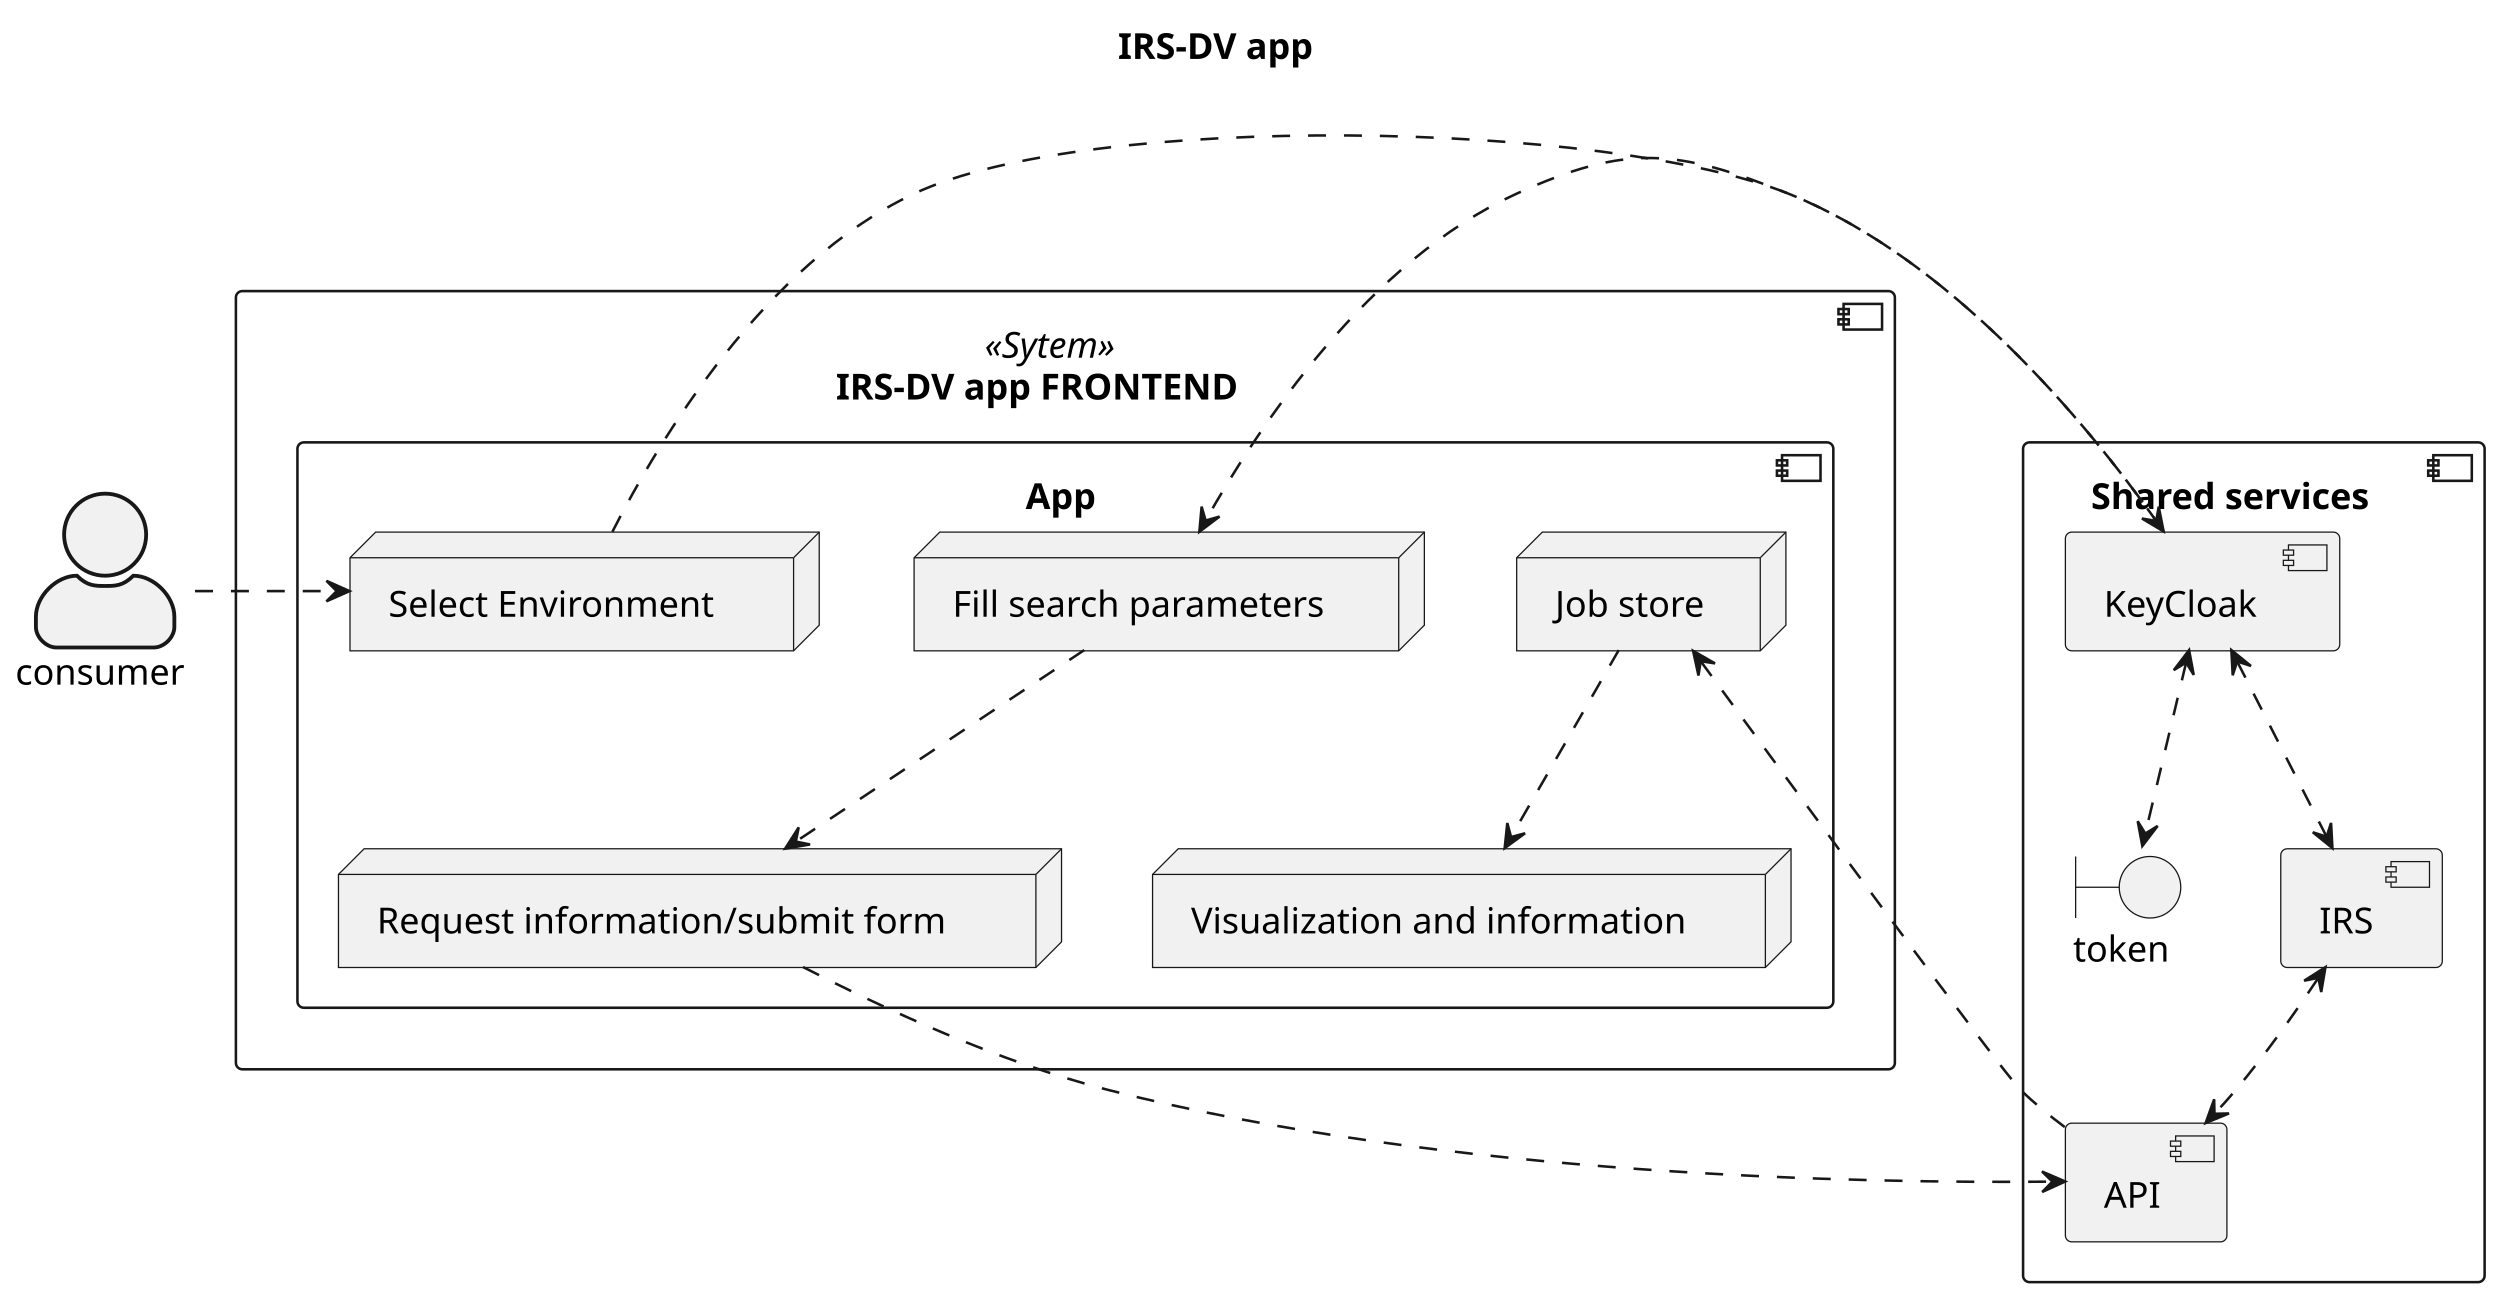
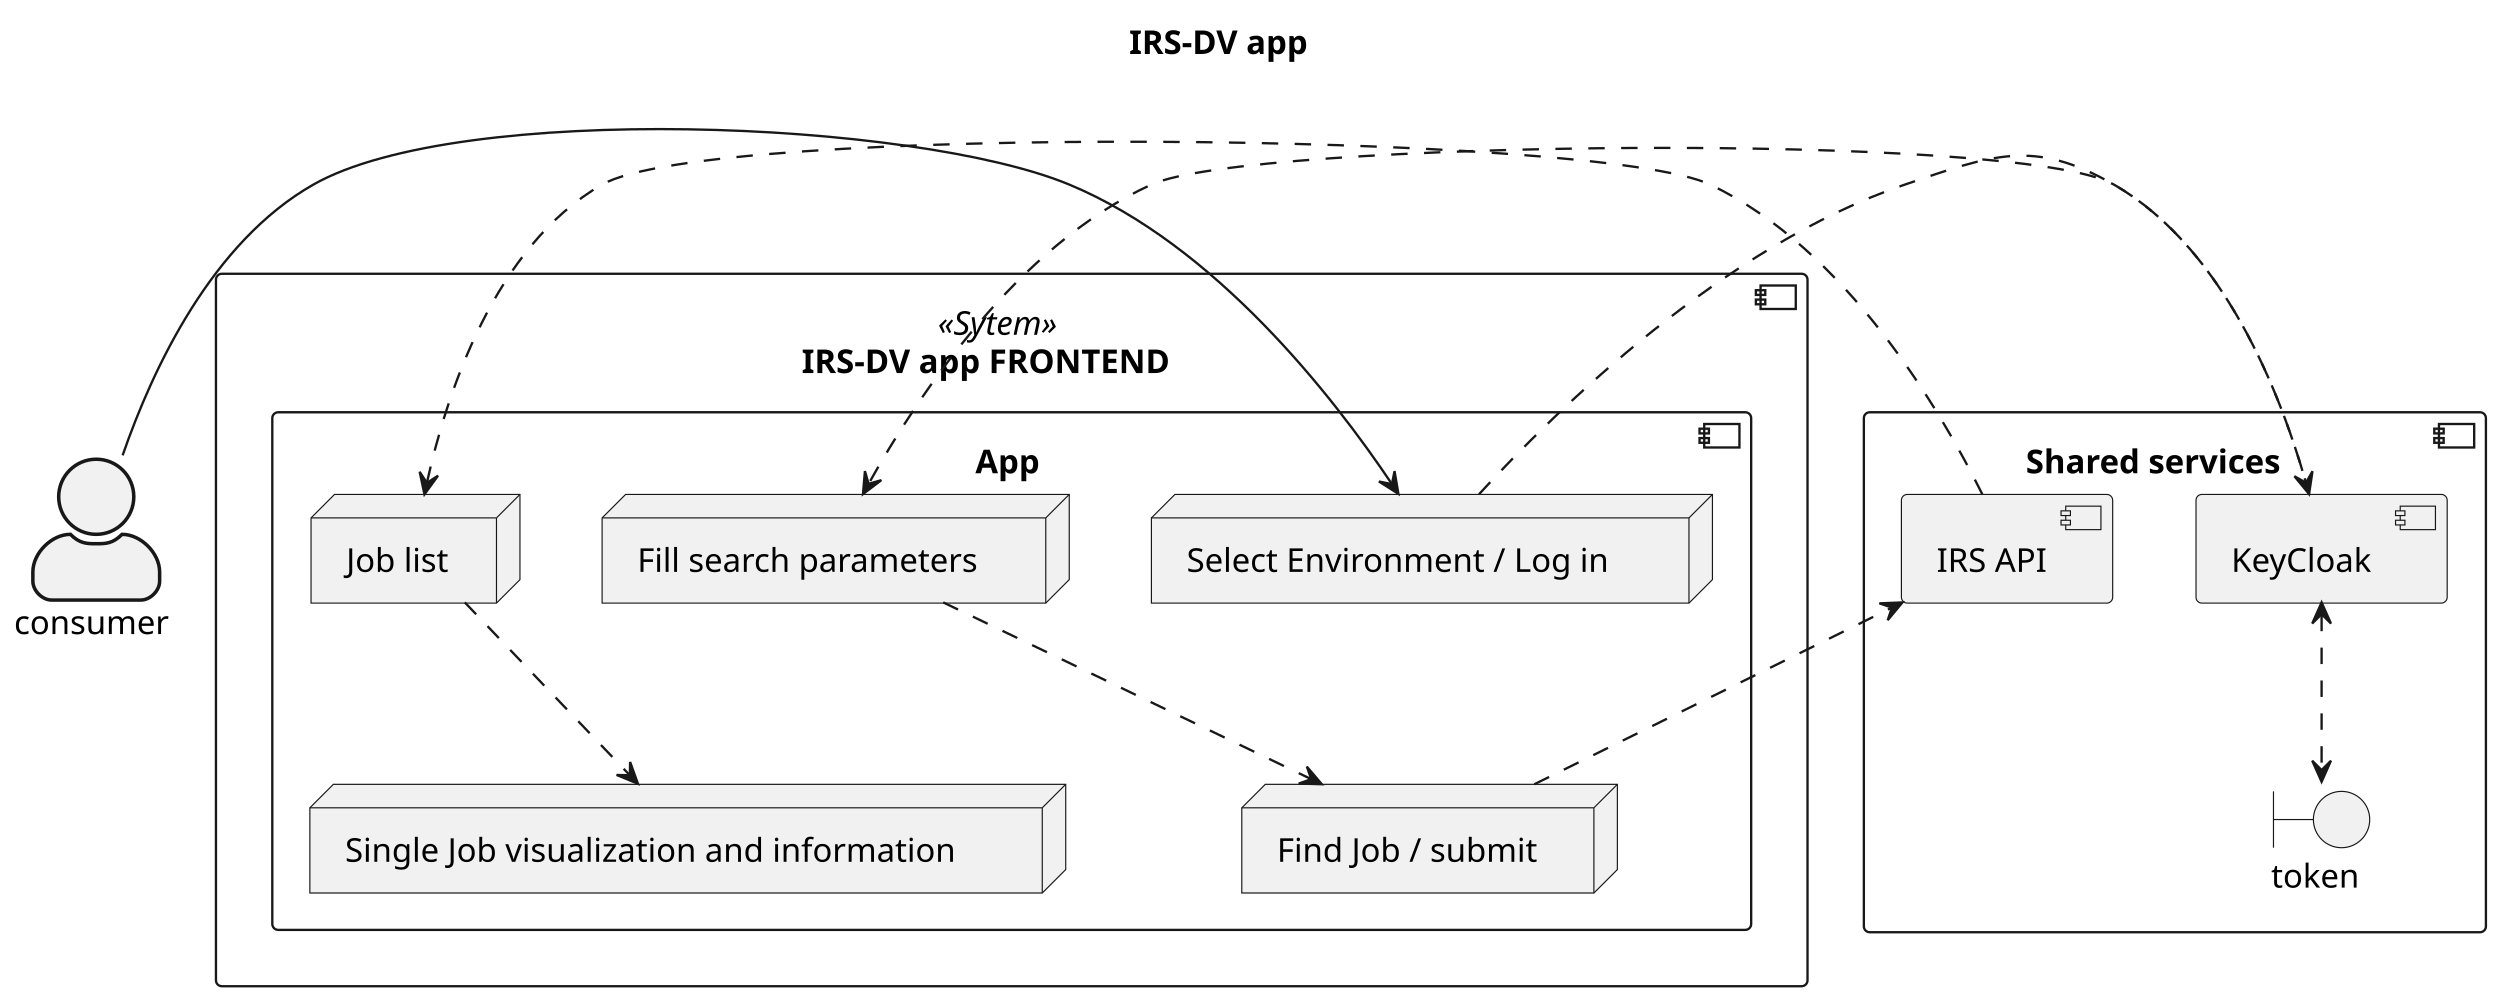
- <svg xmlns="http://www.w3.org/2000/svg" contentStyleType="text/css" height="506px" preserveAspectRatio="none" style="width:975px;height:506px;background:#FFFFFF;" version="1.1" viewBox="0 0 975 506" width="975px" zoomAndPan="magnify">
+ <svg xmlns="http://www.w3.org/2000/svg" contentStyleType="text/css" height="426px" preserveAspectRatio="none" style="width:1065px;height:426px;background:#FFFFFF;" version="1.1" viewBox="0 0 1065 426" width="1065px" zoomAndPan="magnify">
  <defs />
  <g>
-     <text fill="#000000" font-family="sans-serif" font-size="14" font-weight="bold" lengthAdjust="spacing" textLength="89" x="436" y="22.995">IRS-DV app</text>
+     <text fill="#000000" font-family="sans-serif" font-size="14" font-weight="bold" lengthAdjust="spacing" textLength="89" x="481" y="22.995">IRS-DV app</text>
+     <g id="cluster_Shared services">
+       <rect fill="none" height="221.5" rx="2.5" ry="2.5" style="stroke:#181818;stroke-width:1.0;" width="265" x="794" y="175.626" />
+       <rect fill="none" height="10" style="stroke:#181818;stroke-width:1.0;" width="15" x="1039" y="180.626" />
+       <rect fill="none" height="2" style="stroke:#181818;stroke-width:1.0;" width="4" x="1037" y="182.626" />
+       <rect fill="none" height="2" style="stroke:#181818;stroke-width:1.0;" width="4" x="1037" y="186.626" />
+       <text fill="#000000" font-family="sans-serif" font-size="14" font-weight="bold" lengthAdjust="spacing" textLength="127" x="863" y="201.621">Shared services</text>
+     </g>
    <g id="cluster_irsdv">
-       <rect fill="none" height="303.5" rx="2.5" ry="2.5" style="stroke:#181818;stroke-width:1.0;" width="647" x="92" y="113.526" />
-       <rect fill="none" height="10" style="stroke:#181818;stroke-width:1.0;" width="15" x="719" y="118.526" />
-       <rect fill="none" height="2" style="stroke:#181818;stroke-width:1.0;" width="4" x="717" y="120.526" />
-       <rect fill="none" height="2" style="stroke:#181818;stroke-width:1.0;" width="4" x="717" y="124.526" />
-       <text fill="#000000" font-family="sans-serif" font-size="14" font-style="italic" lengthAdjust="spacing" textLength="63" x="384" y="139.521">«Sytem»</text>
-       <text fill="#000000" font-family="sans-serif" font-size="14" font-weight="bold" lengthAdjust="spacing" textLength="179" x="326" y="155.818">IRS-DV app FRONTEND</text>
+       <rect fill="none" height="303.5" rx="2.5" ry="2.5" style="stroke:#181818;stroke-width:1.0;" width="678" x="92" y="116.626" />
+       <rect fill="none" height="10" style="stroke:#181818;stroke-width:1.0;" width="15" x="750" y="121.626" />
+       <rect fill="none" height="2" style="stroke:#181818;stroke-width:1.0;" width="4" x="748" y="123.626" />
+       <rect fill="none" height="2" style="stroke:#181818;stroke-width:1.0;" width="4" x="748" y="127.626" />
+       <text fill="#000000" font-family="sans-serif" font-size="14" font-style="italic" lengthAdjust="spacing" textLength="63" x="399.5" y="142.621">«Sytem»</text>
+       <text fill="#000000" font-family="sans-serif" font-size="14" font-weight="bold" lengthAdjust="spacing" textLength="179" x="341.5" y="158.918">IRS-DV app FRONTEND</text>
    </g>
    <g id="cluster_mainPage">
-       <rect fill="none" height="220.5" rx="2.5" ry="2.5" style="stroke:#181818;stroke-width:1.0;" width="599" x="116" y="172.526" />
-       <rect fill="none" height="10" style="stroke:#181818;stroke-width:1.0;" width="15" x="695" y="177.526" />
-       <rect fill="none" height="2" style="stroke:#181818;stroke-width:1.0;" width="4" x="693" y="179.526" />
-       <rect fill="none" height="2" style="stroke:#181818;stroke-width:1.0;" width="4" x="693" y="183.526" />
-       <text fill="#000000" font-family="sans-serif" font-size="14" font-weight="bold" lengthAdjust="spacing" textLength="31" x="400" y="198.521">App</text>
+       <rect fill="none" height="220.5" rx="2.5" ry="2.5" style="stroke:#181818;stroke-width:1.0;" width="630" x="116" y="175.626" />
+       <rect fill="none" height="10" style="stroke:#181818;stroke-width:1.0;" width="15" x="726" y="180.626" />
+       <rect fill="none" height="2" style="stroke:#181818;stroke-width:1.0;" width="4" x="724" y="182.626" />
+       <rect fill="none" height="2" style="stroke:#181818;stroke-width:1.0;" width="4" x="724" y="186.626" />
+       <text fill="#000000" font-family="sans-serif" font-size="14" font-weight="bold" lengthAdjust="spacing" textLength="31" x="415.5" y="201.621">App</text>
    </g>
-     <g id="cluster_Shared services">
-       <rect fill="none" height="327.5" rx="2.5" ry="2.5" style="stroke:#181818;stroke-width:1.0;" width="180" x="789" y="172.526" />
-       <rect fill="none" height="10" style="stroke:#181818;stroke-width:1.0;" width="15" x="949" y="177.526" />
-       <rect fill="none" height="2" style="stroke:#181818;stroke-width:1.0;" width="4" x="947" y="179.526" />
-       <rect fill="none" height="2" style="stroke:#181818;stroke-width:1.0;" width="4" x="947" y="183.526" />
-       <text fill="#000000" font-family="sans-serif" font-size="14" font-weight="bold" lengthAdjust="spacing" textLength="127" x="815.5" y="198.521">Shared services</text>
+     <g id="elem_keycloak">
+       <rect fill="#F1F1F1" height="46.297" rx="2.5" ry="2.5" style="stroke:#181818;stroke-width:0.5;" width="107" x="935.5" y="210.626" />
+       <rect fill="#F1F1F1" height="10" style="stroke:#181818;stroke-width:0.5;" width="15" x="1022.5" y="215.626" />
+       <rect fill="#F1F1F1" height="2" style="stroke:#181818;stroke-width:0.5;" width="4" x="1020.5" y="217.626" />
+       <rect fill="#F1F1F1" height="2" style="stroke:#181818;stroke-width:0.5;" width="4" x="1020.5" y="221.626" />
+       <text fill="#000000" font-family="sans-serif" font-size="14" lengthAdjust="spacing" textLength="67" x="950.5" y="243.621">KeyCloak</text>
+     </g>
+     <g id="elem_token">
+       <path d="M968.5,337.126 L968.5,361.126 M968.5,349.126 L985.5,349.126 " fill="none" style="stroke:#181818;stroke-width:0.5;" />
+       <ellipse cx="997.5" cy="349.126" fill="#F1F1F1" rx="12" ry="12" style="stroke:#181818;stroke-width:0.5;" />
+       <text fill="#000000" font-family="sans-serif" font-size="14" lengthAdjust="spacing" textLength="43" x="967.5" y="378.121">token</text>
+     </g>
+     <g id="elem_api">
+       <rect fill="#F1F1F1" height="46.297" rx="2.5" ry="2.5" style="stroke:#181818;stroke-width:0.5;" width="90" x="810" y="210.626" />
+       <rect fill="#F1F1F1" height="10" style="stroke:#181818;stroke-width:0.5;" width="15" x="880" y="215.626" />
+       <rect fill="#F1F1F1" height="2" style="stroke:#181818;stroke-width:0.5;" width="4" x="878" y="217.626" />
+       <rect fill="#F1F1F1" height="2" style="stroke:#181818;stroke-width:0.5;" width="4" x="878" y="221.626" />
+       <text fill="#000000" font-family="sans-serif" font-size="14" lengthAdjust="spacing" textLength="50" x="825" y="243.621">IRS API</text>
    </g>
    <g id="elem_parameters">
-       <polygon fill="#F1F1F1" points="356.5,217.526,366.5,207.526,555.5,207.526,555.5,243.823,545.5,253.823,356.5,253.823,356.5,217.526" style="stroke:#181818;stroke-width:0.5;" />
-       <line style="stroke:#181818;stroke-width:0.5;" x1="545.5" x2="555.5" y1="217.526" y2="207.526" />
-       <line style="stroke:#181818;stroke-width:0.5;" x1="356.5" x2="545.5" y1="217.526" y2="217.526" />
-       <line style="stroke:#181818;stroke-width:0.5;" x1="545.5" x2="545.5" y1="217.526" y2="253.823" />
-       <text fill="#000000" font-family="sans-serif" font-size="14" lengthAdjust="spacing" textLength="159" x="371.5" y="240.521">Fill search parameters</text>
+       <polygon fill="#F1F1F1" points="256.5,220.626,266.5,210.626,455.5,210.626,455.5,246.923,445.5,256.923,256.5,256.923,256.5,220.626" style="stroke:#181818;stroke-width:0.5;" />
+       <line style="stroke:#181818;stroke-width:0.5;" x1="445.5" x2="455.5" y1="220.626" y2="210.626" />
+       <line style="stroke:#181818;stroke-width:0.5;" x1="256.5" x2="445.5" y1="220.626" y2="220.626" />
+       <line style="stroke:#181818;stroke-width:0.5;" x1="445.5" x2="445.5" y1="220.626" y2="256.923" />
+       <text fill="#000000" font-family="sans-serif" font-size="14" lengthAdjust="spacing" textLength="159" x="271.5" y="243.621">Fill search parameters</text>
    </g>
    <g id="elem_env">
-       <polygon fill="#F1F1F1" points="136.5,217.526,146.5,207.526,319.5,207.526,319.5,243.823,309.5,253.823,136.5,253.823,136.5,217.526" style="stroke:#181818;stroke-width:0.5;" />
-       <line style="stroke:#181818;stroke-width:0.5;" x1="309.5" x2="319.5" y1="217.526" y2="207.526" />
-       <line style="stroke:#181818;stroke-width:0.5;" x1="136.5" x2="309.5" y1="217.526" y2="217.526" />
-       <line style="stroke:#181818;stroke-width:0.5;" x1="309.5" x2="309.5" y1="217.526" y2="253.823" />
-       <text fill="#000000" font-family="sans-serif" font-size="14" lengthAdjust="spacing" textLength="143" x="151.5" y="240.521">Select Environment</text>
+       <polygon fill="#F1F1F1" points="490.5,220.626,500.5,210.626,729.5,210.626,729.5,246.923,719.5,256.923,490.5,256.923,490.5,220.626" style="stroke:#181818;stroke-width:0.5;" />
+       <line style="stroke:#181818;stroke-width:0.5;" x1="719.5" x2="729.5" y1="220.626" y2="210.626" />
+       <line style="stroke:#181818;stroke-width:0.5;" x1="490.5" x2="719.5" y1="220.626" y2="220.626" />
+       <line style="stroke:#181818;stroke-width:0.5;" x1="719.5" x2="719.5" y1="220.626" y2="256.923" />
+       <text fill="#000000" font-family="sans-serif" font-size="14" lengthAdjust="spacing" textLength="199" x="505.5" y="243.621">Select Environment / Log in</text>
    </g>
    <g id="elem_button">
-       <polygon fill="#F1F1F1" points="132,341.026,142,331.026,414,331.026,414,367.323,404,377.323,132,377.323,132,341.026" style="stroke:#181818;stroke-width:0.5;" />
-       <line style="stroke:#181818;stroke-width:0.5;" x1="404" x2="414" y1="341.026" y2="331.026" />
-       <line style="stroke:#181818;stroke-width:0.5;" x1="132" x2="404" y1="341.026" y2="341.026" />
-       <line style="stroke:#181818;stroke-width:0.5;" x1="404" x2="404" y1="341.026" y2="377.323" />
-       <text fill="#000000" font-family="sans-serif" font-size="14" lengthAdjust="spacing" textLength="242" x="147" y="364.021">Request information/submit form</text>
+       <polygon fill="#F1F1F1" points="529,344.126,539,334.126,689,334.126,689,370.423,679,380.423,529,380.423,529,344.126" style="stroke:#181818;stroke-width:0.5;" />
+       <line style="stroke:#181818;stroke-width:0.5;" x1="679" x2="689" y1="344.126" y2="334.126" />
+       <line style="stroke:#181818;stroke-width:0.5;" x1="529" x2="679" y1="344.126" y2="344.126" />
+       <line style="stroke:#181818;stroke-width:0.5;" x1="679" x2="679" y1="344.126" y2="380.423" />
+       <text fill="#000000" font-family="sans-serif" font-size="14" lengthAdjust="spacing" textLength="120" x="544" y="367.121">Find Job / submit</text>
    </g>
    <g id="elem_visual">
-       <polygon fill="#F1F1F1" points="449.5,341.026,459.5,331.026,698.5,331.026,698.5,367.323,688.5,377.323,449.5,377.323,449.5,341.026" style="stroke:#181818;stroke-width:0.5;" />
-       <line style="stroke:#181818;stroke-width:0.5;" x1="688.5" x2="698.5" y1="341.026" y2="331.026" />
-       <line style="stroke:#181818;stroke-width:0.5;" x1="449.5" x2="688.5" y1="341.026" y2="341.026" />
-       <line style="stroke:#181818;stroke-width:0.5;" x1="688.5" x2="688.5" y1="341.026" y2="377.323" />
-       <text fill="#000000" font-family="sans-serif" font-size="14" lengthAdjust="spacing" textLength="209" x="464.5" y="364.021">Visualization and information</text>
+       <polygon fill="#F1F1F1" points="132,344.126,142,334.126,454,334.126,454,370.423,444,380.423,132,380.423,132,344.126" style="stroke:#181818;stroke-width:0.5;" />
+       <line style="stroke:#181818;stroke-width:0.5;" x1="444" x2="454" y1="344.126" y2="334.126" />
+       <line style="stroke:#181818;stroke-width:0.5;" x1="132" x2="444" y1="344.126" y2="344.126" />
+       <line style="stroke:#181818;stroke-width:0.5;" x1="444" x2="444" y1="344.126" y2="380.423" />
+       <text fill="#000000" font-family="sans-serif" font-size="14" lengthAdjust="spacing" textLength="282" x="147" y="367.121">Single Job visualization and information</text>
    </g>
-     <g id="elem_store">
-       <polygon fill="#F1F1F1" points="591.5,217.526,601.5,207.526,696.5,207.526,696.5,243.823,686.5,253.823,591.5,253.823,591.5,217.526" style="stroke:#181818;stroke-width:0.5;" />
-       <line style="stroke:#181818;stroke-width:0.5;" x1="686.5" x2="696.5" y1="217.526" y2="207.526" />
-       <line style="stroke:#181818;stroke-width:0.5;" x1="591.5" x2="686.5" y1="217.526" y2="217.526" />
-       <line style="stroke:#181818;stroke-width:0.5;" x1="686.5" x2="686.5" y1="217.526" y2="253.823" />
-       <text fill="#000000" font-family="sans-serif" font-size="14" lengthAdjust="spacing" textLength="65" x="606.5" y="240.521">Job store</text>
-     </g>
-     <g id="elem_keycloak">
-       <rect fill="#F1F1F1" height="46.297" rx="2.5" ry="2.5" style="stroke:#181818;stroke-width:0.5;" width="107" x="805.5" y="207.526" />
-       <rect fill="#F1F1F1" height="10" style="stroke:#181818;stroke-width:0.5;" width="15" x="892.5" y="212.526" />
-       <rect fill="#F1F1F1" height="2" style="stroke:#181818;stroke-width:0.5;" width="4" x="890.5" y="214.526" />
-       <rect fill="#F1F1F1" height="2" style="stroke:#181818;stroke-width:0.5;" width="4" x="890.5" y="218.526" />
-       <text fill="#000000" font-family="sans-serif" font-size="14" lengthAdjust="spacing" textLength="67" x="820.5" y="240.521">KeyCloak</text>
-     </g>
-     <g id="elem_token">
-       <path d="M809.5,334.026 L809.5,358.026 M809.5,346.026 L826.5,346.026 " fill="none" style="stroke:#181818;stroke-width:0.5;" />
-       <ellipse cx="838.5" cy="346.026" fill="#F1F1F1" rx="12" ry="12" style="stroke:#181818;stroke-width:0.5;" />
-       <text fill="#000000" font-family="sans-serif" font-size="14" lengthAdjust="spacing" textLength="43" x="808.5" y="375.021">token</text>
-     </g>
-     <g id="elem_irs">
-       <rect fill="#F1F1F1" height="46.297" rx="2.5" ry="2.5" style="stroke:#181818;stroke-width:0.5;" width="63" x="889.5" y="331.026" />
-       <rect fill="#F1F1F1" height="10" style="stroke:#181818;stroke-width:0.5;" width="15" x="932.5" y="336.026" />
-       <rect fill="#F1F1F1" height="2" style="stroke:#181818;stroke-width:0.5;" width="4" x="930.5" y="338.026" />
-       <rect fill="#F1F1F1" height="2" style="stroke:#181818;stroke-width:0.5;" width="4" x="930.5" y="342.026" />
-       <text fill="#000000" font-family="sans-serif" font-size="14" lengthAdjust="spacing" textLength="23" x="904.5" y="364.021">IRS</text>
-     </g>
-     <g id="elem_api">
-       <rect fill="#F1F1F1" height="46.297" rx="2.5" ry="2.5" style="stroke:#181818;stroke-width:0.5;" width="63" x="805.5" y="438.026" />
-       <rect fill="#F1F1F1" height="10" style="stroke:#181818;stroke-width:0.5;" width="15" x="848.5" y="443.026" />
-       <rect fill="#F1F1F1" height="2" style="stroke:#181818;stroke-width:0.5;" width="4" x="846.5" y="445.026" />
-       <rect fill="#F1F1F1" height="2" style="stroke:#181818;stroke-width:0.5;" width="4" x="846.5" y="449.026" />
-       <text fill="#000000" font-family="sans-serif" font-size="14" lengthAdjust="spacing" textLength="23" x="820.5" y="471.021">API</text>
+     <g id="elem_list">
+       <polygon fill="#F1F1F1" points="132.5,220.626,142.5,210.626,221.5,210.626,221.5,246.923,211.5,256.923,132.5,256.923,132.5,220.626" style="stroke:#181818;stroke-width:0.5;" />
+       <line style="stroke:#181818;stroke-width:0.5;" x1="211.5" x2="221.5" y1="220.626" y2="210.626" />
+       <line style="stroke:#181818;stroke-width:0.5;" x1="132.5" x2="211.5" y1="220.626" y2="220.626" />
+       <line style="stroke:#181818;stroke-width:0.5;" x1="211.5" x2="211.5" y1="220.626" y2="256.923" />
+       <text fill="#000000" font-family="sans-serif" font-size="14" lengthAdjust="spacing" textLength="49" x="147.5" y="243.621">Job list</text>
    </g>
    <g id="elem_user">
-       <ellipse cx="41" cy="208.526" fill="#F1F1F1" rx="16" ry="16" style="stroke:#181818;stroke-width:1.5;" />
-       <path d="M41,228.526 C45,228.526 48,228.526 52,224.526 C60,224.526 68,232.526 68,240.526 L68,244.526 C68,248.526 64,252.526 60,252.526 L22,252.526 C18,252.526 14,248.526 14,244.526 L14,240.526 C14,232.526 22,224.526 30,224.526 C34,228.526 37,228.526 41,228.526 " fill="#F1F1F1" style="stroke:#181818;stroke-width:1.5;" />
-       <text fill="#000000" font-family="sans-serif" font-size="14" lengthAdjust="spacing" textLength="70" x="6" y="267.021">consumer</text>
+       <ellipse cx="41" cy="211.626" fill="#F1F1F1" rx="16" ry="16" style="stroke:#181818;stroke-width:1.5;" />
+       <path d="M41,231.626 C45,231.626 48,231.626 52,227.626 C60,227.626 68,235.626 68,243.626 L68,247.626 C68,251.626 64,255.626 60,255.626 L22,255.626 C18,255.626 14,251.626 14,247.626 L14,243.626 C14,235.626 22,227.626 30,227.626 C34,231.626 37,231.626 41,231.626 " fill="#F1F1F1" style="stroke:#181818;stroke-width:1.5;" />
+       <text fill="#000000" font-family="sans-serif" font-size="14" lengthAdjust="spacing" textLength="70" x="6" y="270.121">consumer</text>
    </g>
    <g id="link_user_env">
-       <path d="M76.062,230.526 C94.417,230.526 112.772,230.526 131.126,230.526 " fill="none" id="user-to-env" style="stroke:#181818;stroke-width:1.0;stroke-dasharray:7.0,7.0;" />
-       <polygon fill="#181818" points="136.303,230.526,127.303,226.526,131.303,230.526,127.303,234.526,136.303,230.526" style="stroke:#181818;stroke-width:1.0;" />
+       <path d="M52.236,193.974 C65.14,156.723 90.307,103.149 133.5,78.626 C195.726,43.297 389.413,51.189 455.5,78.626 C517.714,104.455 567.857,168.85 592.81,206.005 " fill="none" id="user-to-env" style="stroke:#181818;stroke-width:1.0;" />
+       <polygon fill="#181818" points="595.727,210.397,594.08,200.687,592.961,206.232,587.416,205.113,595.727,210.397" style="stroke:#181818;stroke-width:1.0;" />
    </g>
    <g id="link_env_keycloak">
-       <path d="M238.813,207.426 C257.152,171.356 298.132,102.955 356.5,75.526 C425.083,43.297 627.196,47.247 697.5,75.526 C761.423,101.238 814.266,165.678 840.716,202.872 " fill="none" id="env-to-keycloak" style="stroke:#181818;stroke-width:1.0;stroke-dasharray:7.0,7.0;" />
-       <polygon fill="#181818" points="843.81,207.269,841.899,197.607,840.932,203.18,835.358,202.213,843.81,207.269" style="stroke:#181818;stroke-width:1.0;" />
+       <path d="M630.063,210.539 C663.392,174.156 734.199,104.918 811.5,78.626 C848.949,65.889 866.2,58.925 900.5,78.626 C947.624,105.692 971.716,168.417 982.217,205.241 " fill="none" id="env-to-keycloak" style="stroke:#181818;stroke-width:1.0;stroke-dasharray:7.0,7.0;" />
+       <polygon fill="#181818" points="983.669,210.479,985.122,200.738,982.335,205.66,977.412,202.873,983.669,210.479" style="stroke:#181818;stroke-width:1.0;" />
    </g>
    <g id="link_keycloak_token">
-       <path d="M852.558,258.517 C847.841,278.278 841.458,305.022 836.685,325.017 " fill="none" id="keycloak-token" style="stroke:#181818;stroke-width:1.0;stroke-dasharray:7.0,7.0;" />
-       <polygon fill="#181818" points="853.748,253.529,847.769,261.356,852.588,258.392,855.551,263.211,853.748,253.529" style="stroke:#181818;stroke-width:1.0;" />
-       <polygon fill="#181818" points="835.509,329.947,841.488,322.12,836.669,325.083,833.706,320.264,835.509,329.947" style="stroke:#181818;stroke-width:1.0;" />
-     </g>
-     <g id="link_keycloak_irs">
-       <path d="M872.527,258.034 C882.851,278.267 897.016,306.024 907.367,326.309 " fill="none" id="keycloak-irs" style="stroke:#181818;stroke-width:1.0;stroke-dasharray:7.0,7.0;" />
-       <polygon fill="#181818" points="870.228,253.529,870.757,263.363,872.501,257.982,877.882,259.726,870.228,253.529" style="stroke:#181818;stroke-width:1.0;" />
-       <polygon fill="#181818" points="909.646,330.776,909.117,320.941,907.373,326.322,901.992,324.578,909.646,330.776" style="stroke:#181818;stroke-width:1.0;" />
+       <path d="M989,261.889 C989,281.546 989,308.007 989,327.885 " fill="none" id="keycloak-token" style="stroke:#181818;stroke-width:1.0;stroke-dasharray:7.0,7.0;" />
+       <polygon fill="#181818" points="989,256.629,985,265.629,989,261.629,993,265.629,989,256.629" style="stroke:#181818;stroke-width:1.0;" />
+       <polygon fill="#181818" points="989,333.047,993,324.047,989,328.047,985,324.047,989,333.047" style="stroke:#181818;stroke-width:1.0;" />
    </g>
    <g id="link_keycloak_parameters">
-       <path d="M843.81,207.269 C818.543,170.981 764.021,102.283 697.5,75.526 C653.792,57.945 634.396,56.049 591.5,75.526 C533.8,101.724 491.031,165.977 470.186,203.01 " fill="none" id="keycloak-to-parameters" style="stroke:#181818;stroke-width:1.0;stroke-dasharray:7.0,7.0;" />
-       <polygon fill="#181818" points="467.754,207.387,475.622,201.463,470.183,203.016,468.63,197.577,467.754,207.387" style="stroke:#181818;stroke-width:1.0;" />
-     </g>
-     <g id="link_irs_api">
-       <path d="M903.981,381.626 C894.998,395.05 883.479,411.344 872,425.026 C869.494,428.013 866.777,431.041 864.002,434.001 " fill="none" id="irs-api" style="stroke:#181818;stroke-width:1.0;stroke-dasharray:7.0,7.0;" />
-       <polygon fill="#181818" points="906.926,377.191,898.615,382.476,904.16,381.356,905.28,386.901,906.926,377.191" style="stroke:#181818;stroke-width:1.0;" />
-       <polygon fill="#181818" points="860.196,437.986,869.305,434.24,863.649,434.37,863.519,428.714,860.196,437.986" style="stroke:#181818;stroke-width:1.0;" />
+       <path d="M983.669,210.479 C974.03,174.673 949.941,107.024 900.5,78.626 C860.997,55.937 531.945,59.716 490.5,78.626 C433.266,104.74 390.998,168.569 370.279,205.663 " fill="none" id="keycloak-to-parameters" style="stroke:#181818;stroke-width:1.0;stroke-dasharray:7.0,7.0;" />
+       <polygon fill="#181818" points="367.62,210.492,375.466,204.539,370.033,206.112,368.459,200.679,367.62,210.492" style="stroke:#181818;stroke-width:1.0;" />
    </g>
    <g id="link_parameters_button">
-       <path d="M422.86,253.529 C391.218,274.537 343.595,306.155 310.561,328.088 " fill="none" id="parameters-to-button" style="stroke:#181818;stroke-width:1.0;stroke-dasharray:7.0,7.0;" />
-       <polygon fill="#181818" points="306.202,330.982,315.912,329.336,310.368,328.216,311.488,322.671,306.202,330.982" style="stroke:#181818;stroke-width:1.0;" />
+       <path d="M401.816,256.629 C446.008,277.851 512.747,309.902 558.464,331.857 " fill="none" id="parameters-to-button" style="stroke:#181818;stroke-width:1.0;stroke-dasharray:7.0,7.0;" />
+       <polygon fill="#181818" points="563.098,334.082,556.716,326.58,558.591,331.918,553.253,333.792,563.098,334.082" style="stroke:#181818;stroke-width:1.0;" />
    </g>
    <g id="link_button_api">
-       <path d="M313.184,377.148 C344.562,393.314 389.777,414.224 432,425.026 C564.539,458.934 728.574,461.559 800.412,460.834 " fill="none" id="button-to-api" style="stroke:#181818;stroke-width:1.0;stroke-dasharray:7.0,7.0;" />
-       <polygon fill="#181818" points="805.423,460.777,796.378,456.88,800.423,460.834,796.469,464.88,805.423,460.777" style="stroke:#181818;stroke-width:1.0;" />
+       <path d="M653.632,334.082 C696.63,312.845 761.523,280.794 805.948,258.853 " fill="none" id="button-to-api" style="stroke:#181818;stroke-width:1.0;stroke-dasharray:7.0,7.0;" />
+       <polygon fill="#181818" points="810.451,256.629,800.61,257.028,805.968,258.843,804.153,264.201,810.451,256.629" style="stroke:#181818;stroke-width:1.0;" />
    </g>
-     <g id="link_api_store">
-       <path d="M805.262,439.56 C799.256,435.088 793.225,430.15 788,425.026 C780.712,417.878 700.962,309.329 663.38,258.019 " fill="none" id="api-to-store" style="stroke:#181818;stroke-width:1.0;stroke-dasharray:7.0,7.0;" />
-       <polygon fill="#181818" points="660.313,253.83,662.401,263.455,663.266,257.865,668.856,258.73,660.313,253.83" style="stroke:#181818;stroke-width:1.0;" />
+     <g id="link_api_list">
+       <path d="M844.457,210.537 C826.545,174.484 786.394,106.104 728.5,78.626 C681.121,56.139 301.977,52.505 256.5,78.626 C210.383,105.114 190.111,168.35 181.937,205.349 " fill="none" id="api-to-list" style="stroke:#181818;stroke-width:1.0;stroke-dasharray:7.0,7.0;" />
+       <polygon fill="#181818" points="180.817,210.61,186.602,202.639,181.857,205.719,178.777,200.975,180.817,210.61" style="stroke:#181818;stroke-width:1.0;" />
    </g>
-     <g id="link_store_visual">
-       <path d="M631.324,253.529 C619.553,273.959 602.002,304.423 589.423,326.255 " fill="none" id="store-to-visual" style="stroke:#181818;stroke-width:1.0;stroke-dasharray:7.0,7.0;" />
-       <polygon fill="#181818" points="586.819,330.776,594.779,324.976,589.316,326.444,587.847,320.981,586.819,330.776" style="stroke:#181818;stroke-width:1.0;" />
+     <g id="link_list_visual">
+       <path d="M198.007,256.629 C217.757,277.315 247.328,308.289 268.222,330.173 " fill="none" id="list-to-visual" style="stroke:#181818;stroke-width:1.0;stroke-dasharray:7.0,7.0;" />
+       <polygon fill="#181818" points="271.758,333.876,268.437,324.604,268.306,330.259,262.65,330.128,271.758,333.876" style="stroke:#181818;stroke-width:1.0;" />
    </g>
  </g>
</svg>
